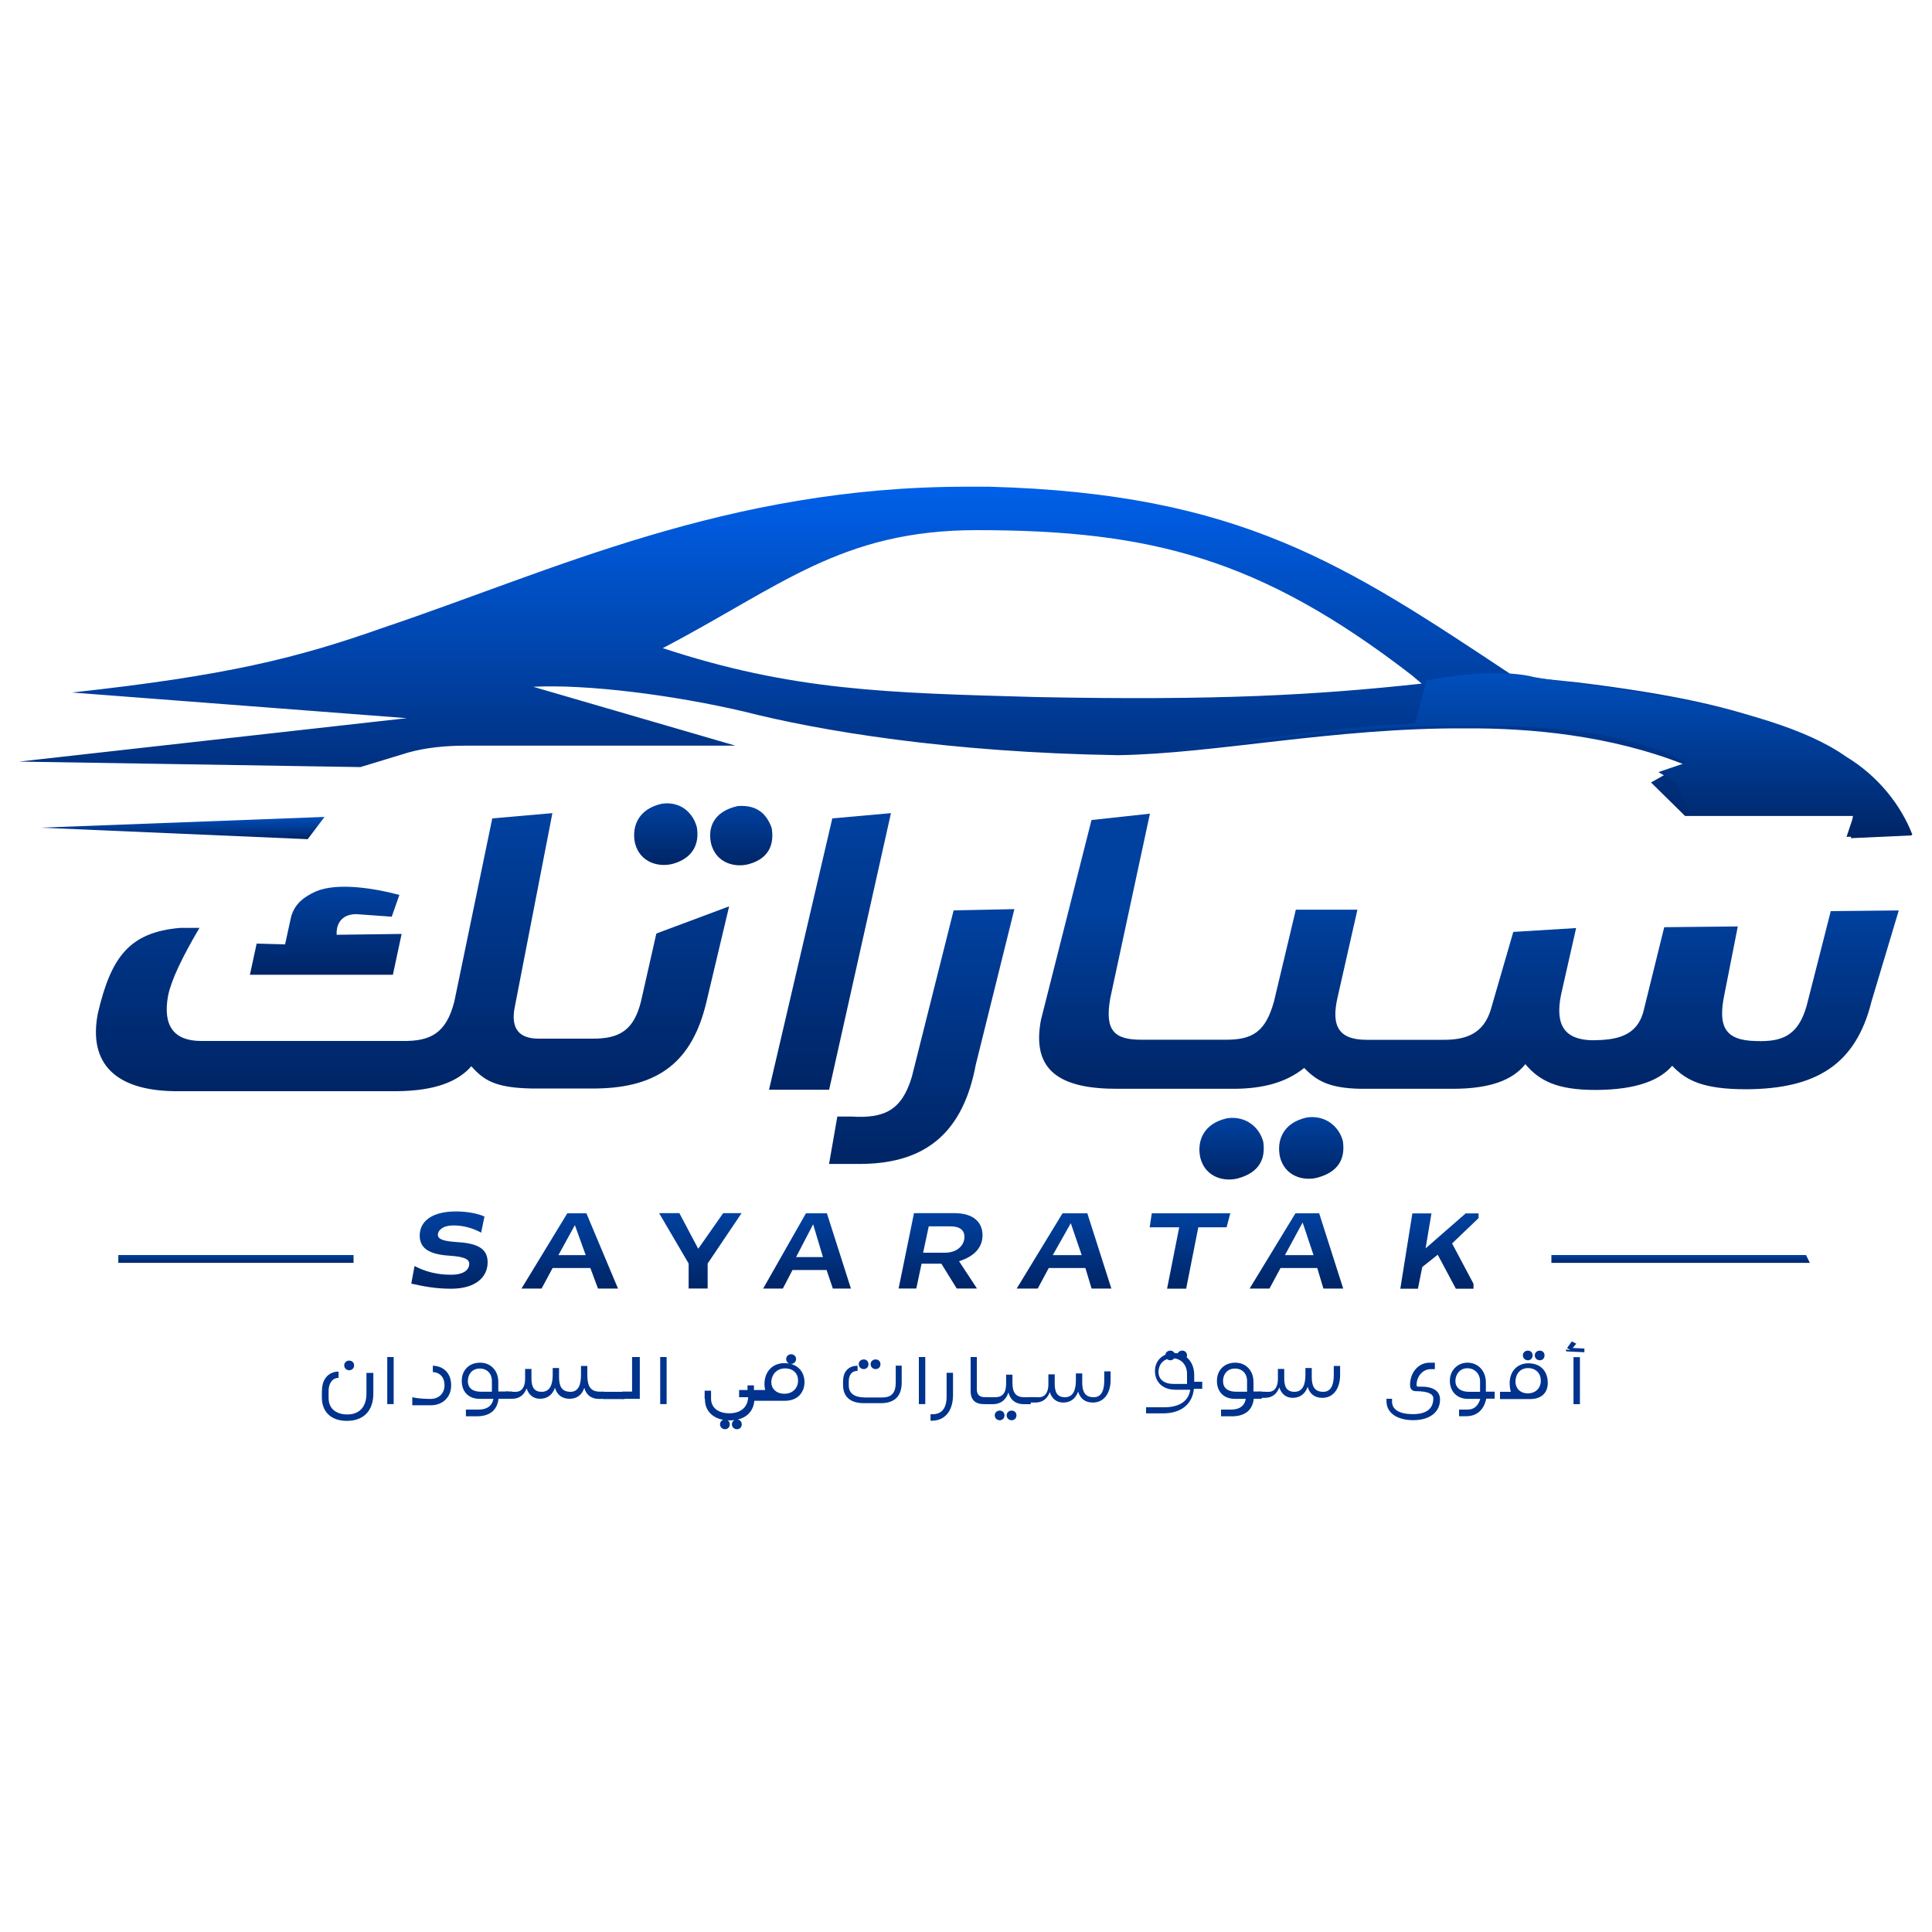
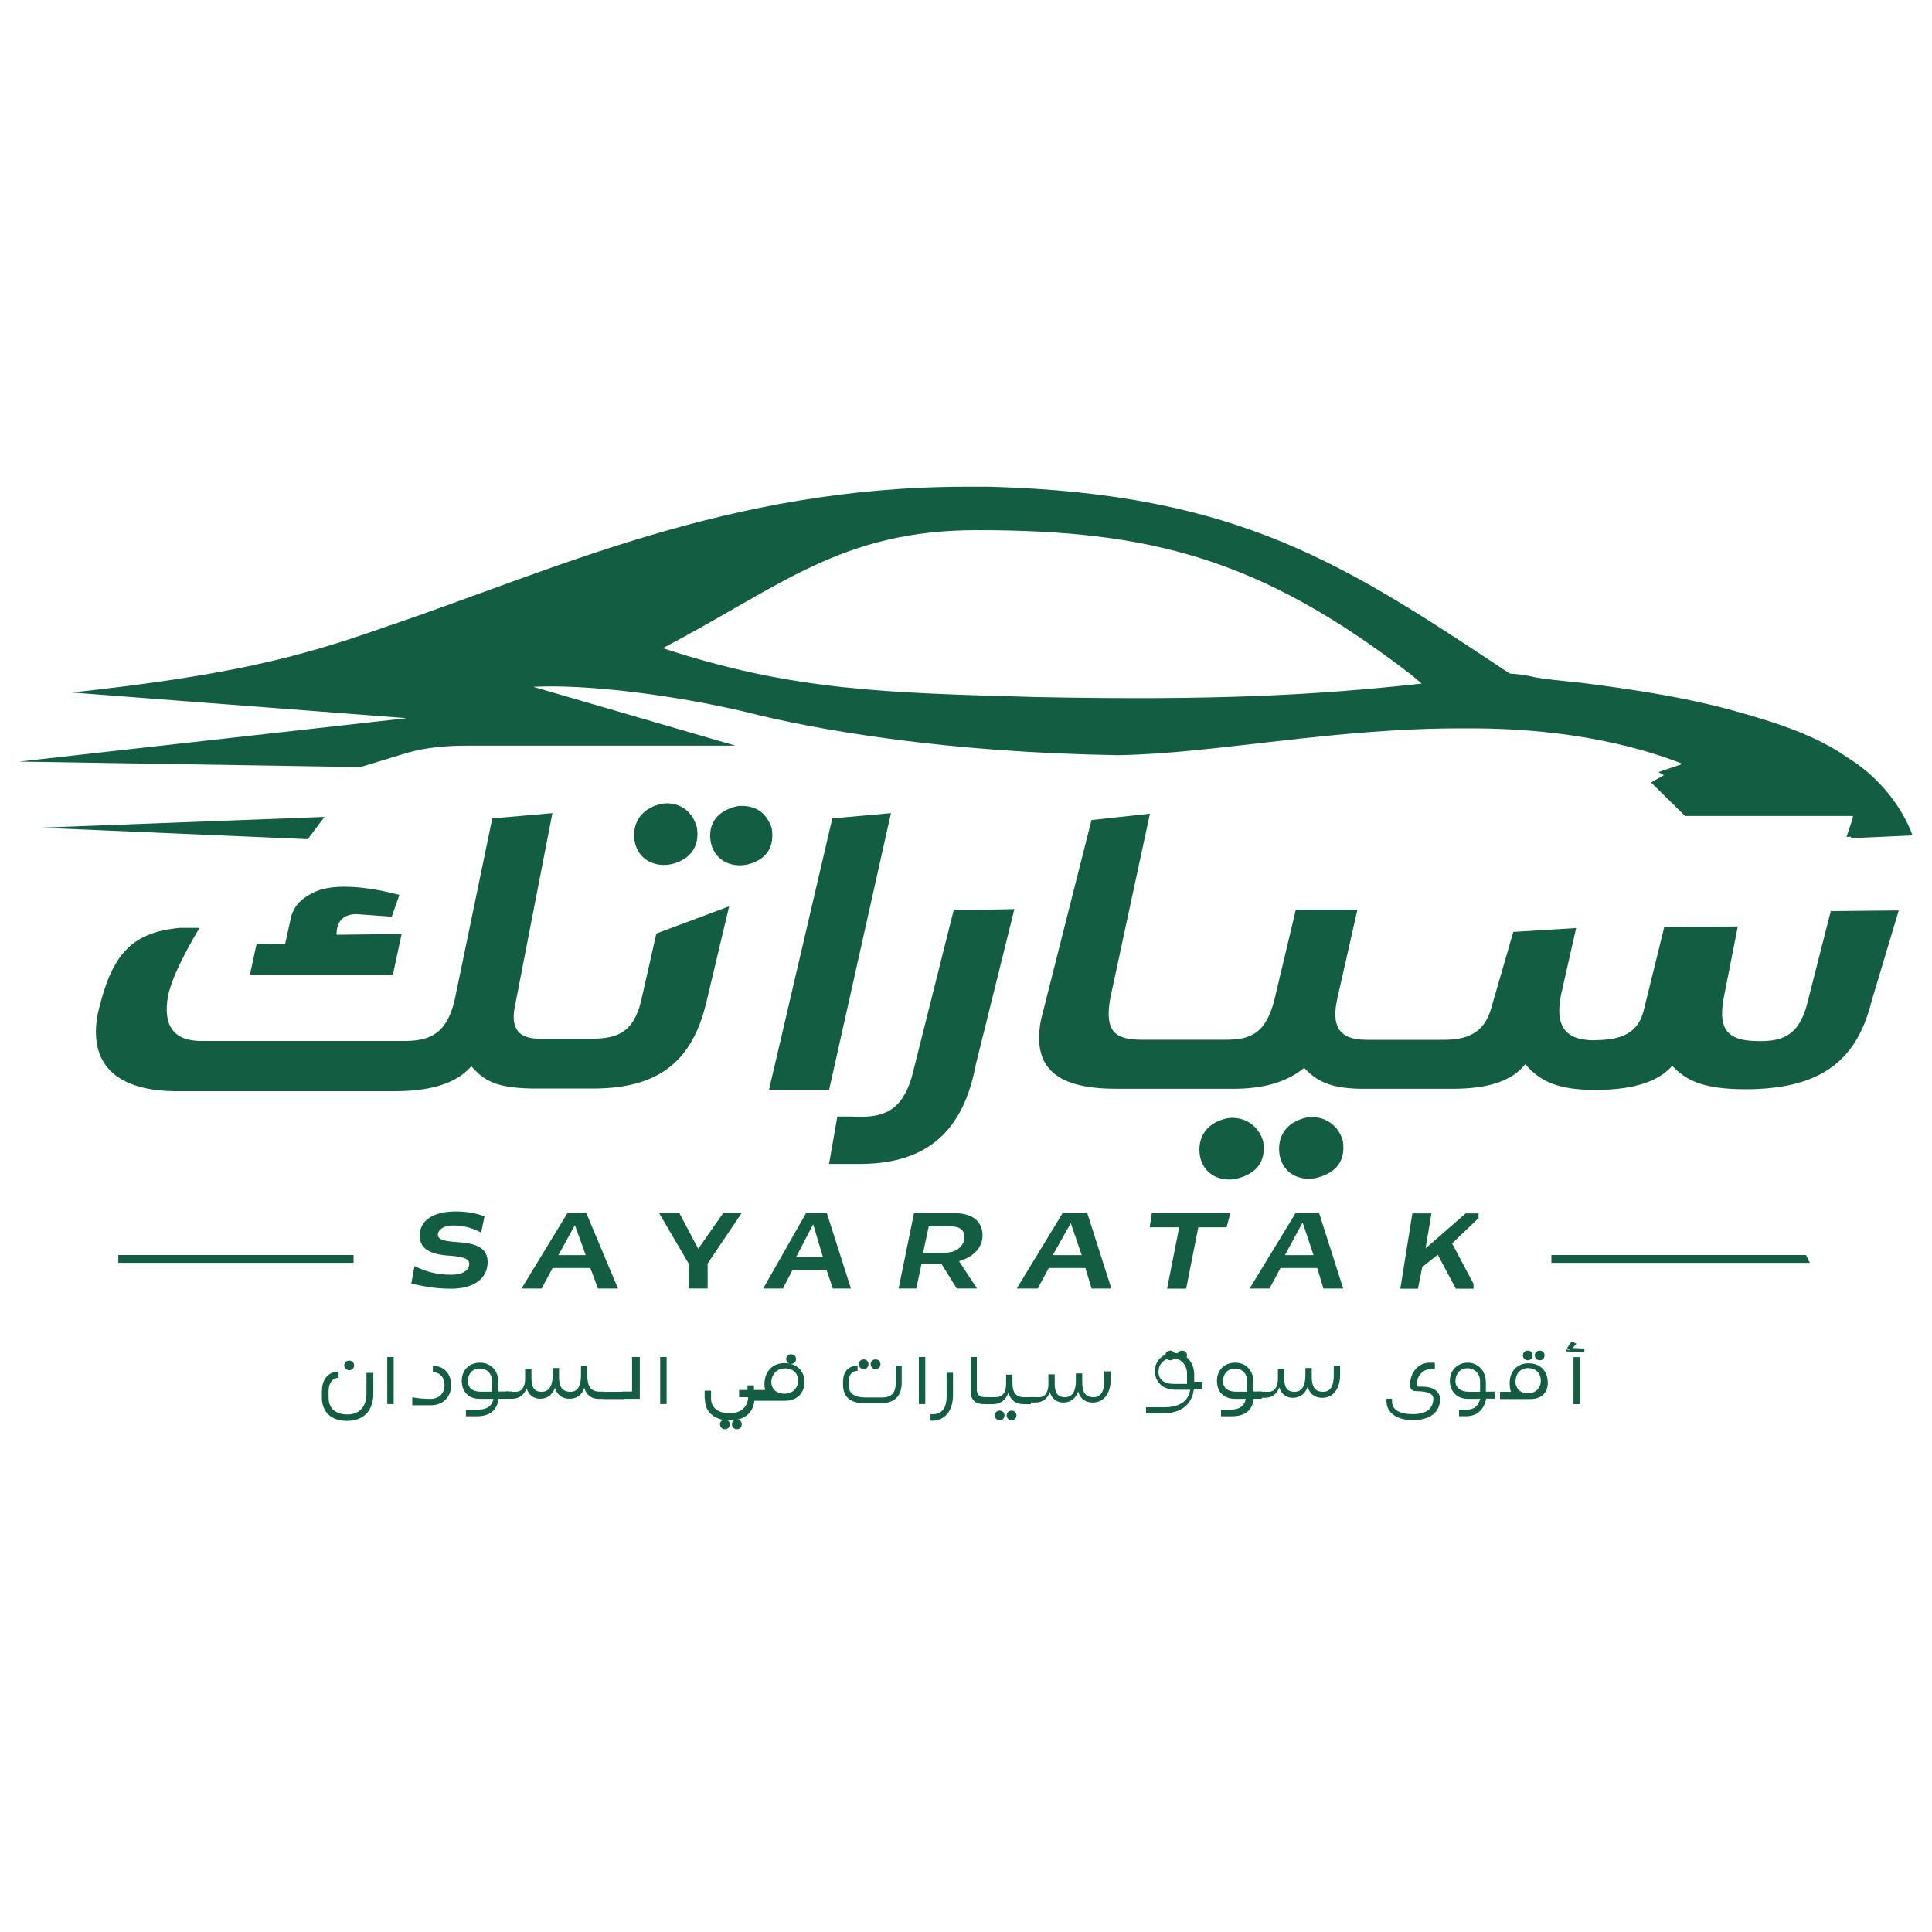
<svg xmlns="http://www.w3.org/2000/svg" width="250" height="250" fill="none" viewBox="0 0 250 250">
-   <path d="m247.4 108.1c-7.64-12.97-20.76-17.01-43-19.77l-8.63-0.9c-21.68-14.39-35.26-23.56-67.74-24.45h-2.98c-31.03 0-53.61 10.91-75.4 18.22-11.31 4.01-20.46 6.24-40.33 8.41l43.32 3.32-50.17 5.62 44.17 0.71 6.21-1.89c2.23-0.62 4.79-0.88 7.3-0.88h35.02l-26.17-7.62c6.93-0.35 18.03 1.04 27.3 3.21 9.74 2.49 26.45 5.29 48.37 5.64 12.49-0.18 28.03-3.57 45.03-3.47 8.34-0.05 18.72 0.92 28.14 4.64l-4.2 2.36 4.41 4.34h21.72l-0.26 2.87 7.89-0.36zm-121-39.5c22.44 0 36.66 3.64 56.24 18.74l1.33 1.12c-13.67 1.48-26.37 2.2-49.77 1.74-19.52-0.54-31.65-0.81-48.44-6.33 15.26-7.98 23.08-15.27 40.64-15.27z" fill="url(#paint0_linear_518_2)" />
-   <path d="m184.6 88.07c4.62-0.99 10.51-1.35 13.93-0.45 5.3 1.06 29.97 2.89 40.35 10.29 4.11 2.47 7.11 6.26 8.58 10.1l-8.52 0.28 1.12-3.36h-21.44l-1.9-3.77-2.12-1.25 3.7-1.26c-9.16-4.74-22.21-4.77-28.48-4.74-13.23-0.23-28.18 2.27-39.48 3.37 11.95-1.63 22.87-3.18 32.77-3.66l1.49-5.55z" fill="url(#paint1_linear_518_2)" />
-   <path d="m5.22 107.1 36.77-1.39-2.17 2.88-34.6-1.49z" fill="url(#paint2_linear_518_2)" />
-   <path d="m85.65 104c-3.15 0.69-3.92 3.06-3.48 5.11 0.65 2.54 3.12 3.15 4.92 2.66 2.63-0.74 3.42-2.64 3.09-4.69-0.46-1.83-2.05-3.43-4.53-3.08z" fill="url(#paint3_linear_518_2)" />
-   <path d="m95.48 104.3c-3.15 0.69-3.92 2.8-3.47 4.85 0.64 2.55 3.11 3.16 4.91 2.66 2.63-0.74 3.27-2.6 2.94-4.65-0.64-1.83-1.9-3.04-4.38-2.86z" fill="url(#paint4_linear_518_2)" />
-   <path d="m158.8 144.7c-3.16 0.69-3.93 3.06-3.48 5.11 0.64 2.54 3.11 3.16 4.91 2.66 2.63-0.74 3.56-2.4 3.24-4.7-0.46-1.83-2.2-3.42-4.67-3.07z" fill="url(#paint5_linear_518_2)" />
-   <path d="m169.1 144.6c-3.15 0.69-3.92 3.06-3.47 5.11 0.64 2.55 3.11 3.16 4.91 2.66 2.63-0.74 3.56-2.4 3.23-4.7-0.46-1.83-2.19-3.42-4.67-3.07z" fill="url(#paint6_linear_518_2)" />
-   <path d="m236.9 117.9-3.11 12.21c-1.12 4.03-3.33 4.71-6.55 4.6-4.09-0.07-4.96-1.91-4.1-6.05l1.73-8.78-9.52 0.1-2.69 10.9c-0.88 3.28-3.58 3.7-6.61 3.73-3.46-0.07-4.9-1.81-4.04-5.95l1.94-8.57-8.13 0.5-2.9 10.01c-0.95 3.18-3.22 3.98-6.25 3.95h-9.84c-3.54 0-4.67-1.7-3.71-5.66l2.53-11.18h-7.97l-2.83 11.89c-1.1 3.94-2.79 4.97-6.33 4.94h-10.83c-3.54 0-4.76-1.2-4.02-5.38l5.13-23.87-7.56 0.82-6.54 25.86c-1.25 6.56 2.43 8.95 9.97 8.92h15.21c3.4-0.05 6.43-0.72 8.88-2.7 1.61 1.66 3.21 2.61 7.25 2.7h12.09c4.55-0.02 7.57-1.04 9.28-3.19 1.79 2.14 4.1 3.35 9.14 3.34 5.33-0.03 8.28-1.29 9.86-3.13 1.79 1.88 3.94 3.04 9.59 3.04 9.05-0.05 14.18-3.19 16.2-11.36l3.53-11.78-8.8 0.09z" fill="url(#paint7_linear_518_2)" />
-   <path d="m107.7 105.9-8.19 35.11h7.78l8-35.79-7.59 0.68z" fill="url(#paint8_linear_518_2)" />
-   <path d="m123.4 117.8-5.41 21.55c-1.3 4.31-3.51 5.4-7.85 5.13h-1.79l-1.07 6.13h4.27c8.5-0.1 13.11-4.31 14.71-12.82l5-20.15-7.86 0.16z" fill="url(#paint9_linear_518_2)" />
-   <path d="m84.93 120.8-1.99 8.8c-0.93 3.71-2.78 4.83-6.29 4.8h-6.96c-2.38 0-3.68-1.16-3.07-4.14l4.86-25.04-7.78 0.68-4.91 23.7c-1.07 4.2-3.18 5.15-6.72 5.1h-26.05c-3.54 0-4.98-1.99-4.27-5.86 0.42-2.06 1.86-5.04 4.06-8.77h-2.53c-6.52 0.58-8.91 3.73-10.62 11.07-1.25 6.45 2.22 10.16 10.62 10.06h28.09c4.81-0.05 7.84-1.18 9.62-3.23 1.62 1.83 3.11 2.78 7.74 2.88h8.4c8.25-0.1 12.48-3.64 14.27-11.15l2.95-12.42-9.42 3.52z" fill="url(#paint10_linear_518_2)" />
-   <path d="m36.89 122.2 0.78-3.57c0.45-1.63 1.61-2.58 3.27-3.31 2.69-1.09 7.12-0.47 10.74 0.48l-0.99 2.82-4.58-0.33c-1.57 0-2.62 0.88-2.55 2.67l8.41-0.11-1.13 5.28h-18.5l0.87-4.03 3.68 0.1z" fill="url(#paint11_linear_518_2)" />
-   <path d="m45.75 162.4h-30.44v1.01h30.44v-1.01z" fill="url(#paint12_linear_518_2)" />
-   <path d="m233.7 162.4h-32.95v1.01h33.44l-0.49-1.01z" fill="url(#paint13_linear_518_2)" />
-   <path d="m53.22 166.1 0.42-2.28c1.38 0.73 2.93 1.13 4.7 1.13 1.85 0 2.38-0.76 2.38-1.41 0-0.59-0.6-0.92-2.51-1.05-2.5-0.16-3.9-0.85-3.9-2.6 0-1.97 1.76-3.13 4.67-3.13 1.45 0 2.84 0.26 3.71 0.66l-0.43 2.08c-1.15-0.61-2.31-0.93-3.62-0.93-1.32 0-1.98 0.62-1.98 1.23 0 0.57 0.81 0.82 2.43 0.92 2.54 0.15 4.01 0.75 4.01 2.61 0 1.97-1.61 3.43-4.72 3.43-2.07 0-3.62-0.32-5.16-0.66z" fill="url(#paint14_linear_518_2)" />
-   <path d="m75.88 157 4.09 9.74h-2.59l-0.99-2.66h-4.88l-1.43 2.66h-2.6l5.93-9.74h2.47zm-0.09 5.41-1.4-3.88-2.13 3.88h3.53z" fill="url(#paint15_linear_518_2)" />
-   <path d="m91.57 163.5v3.23h-2.46v-3.23l-3.82-6.52h2.62l2.44 4.61 3.23-4.61h2.38l-4.39 6.52z" fill="url(#paint16_linear_518_2)" />
-   <path d="m107 157 3.11 9.74h-2.34l-0.81-2.4h-4.41l-1.25 2.4h-2.55l5.54-9.74h2.71zm-0.51 5.67-1.27-4.25-2.21 4.25h3.48z" fill="url(#paint17_linear_518_2)" />
-   <path d="m124.1 163.2 2.32 3.53h-2.62l-1.99-3.21h-2.56l-0.68 3.21h-2.29l1.99-9.75h5.21c2.63 0 3.66 1.29 3.66 2.88-0.01 1.36-0.83 2.65-3.04 3.34zm-1.1-4.51h-2.82l-0.73 3.41h2.82c1.65 0 2.53-1.01 2.53-2.05 0-0.83-0.56-1.36-1.8-1.36z" fill="url(#paint18_linear_518_2)" />
-   <path d="m140.7 157 3.11 9.74h-2.56l-0.8-2.66h-4.74l-1.43 2.66h-2.72l5.93-9.74h3.21zm-0.73 5.41-1.41-4.13-2.33 4.13h3.74z" fill="url(#paint19_linear_518_2)" />
-   <path d="m159.2 157-0.48 1.81h-3.66l-1.57 7.94h-2.47l1.57-7.94h-3.82l0.27-1.81h10.16z" fill="url(#paint20_linear_518_2)" />
-   <path d="m170.7 157 3.11 9.74h-2.56l-0.8-2.66h-4.75l-1.43 2.66h-2.57l5.93-9.74h3.07zm-0.73 5.41-1.41-4.22-2.29 4.22h3.7z" fill="url(#paint21_linear_518_2)" />
-   <path d="m187.9 160.9 2.77 5.22v0.64h-2.28l-2.35-4.4-2 1.59-0.56 2.81h-2.28l1.56-9.75h2.47l-0.76 4.53 5.19-4.53h1.67v0.61l-3.43 3.28z" fill="url(#paint22_linear_518_2)" />
-   <path d="m41.66 180c0-1.83 1.12-2.52 2.15-2.52v0.82c-0.9 0-1.29 0.85-1.29 1.7v0.88c0 1.47 1.06 2.15 2.42 2.15 1.54 0 2.48-0.95 2.48-2.71v-2.67h0.89v2.67c0 2.34-1.36 3.54-3.43 3.54-1.99 0-3.23-1.13-3.23-3.02v-0.84h0.01zm3.52-2.69c-0.35 0-0.64-0.27-0.64-0.64 0-0.35 0.29-0.61 0.64-0.61 0.37 0 0.64 0.26 0.64 0.61 0.01 0.37-0.27 0.64-0.64 0.64z" fill="#00338D" />
-   <path d="m50.11 175.6h0.83v6.09h-0.83v-6.09z" fill="#00338D" />
-   <path d="m53.35 180.8c0.6 0.15 1.56 0.22 2.34 0.22 1.08 0 1.83-0.68 1.83-1.79 0-0.96-0.53-1.61-1.51-1.69v-0.82c1.52 0.06 2.37 1.1 2.37 2.54 0 1.57-1.13 2.58-2.62 2.58h-2.41v-1.04z" fill="#00338D" />
-   <path d="m60.29 182.4h1.62c1.08 0 1.74-0.43 1.94-1.39h-1.78c-1.45 0-2.32-0.92-2.32-2.34 0-1.33 0.92-2.34 2.37-2.34 1.39 0 2.36 1.03 2.36 2.48v1.25h1.31v0.94h-1.28c-0.19 1.6-1.27 2.27-2.84 2.27h-1.38v-0.87zm3.36-2.31v-1.41c0-0.94-0.63-1.59-1.56-1.59-1.05 0-1.55 0.79-1.55 1.62 0 0.9 0.62 1.38 1.7 1.38h1.41z" fill="#00338D" />
-   <path d="m66.29 180.1h0.45c0.85 0 1.21-0.74 1.21-1.66v-1.3h0.82v1.22c0 1.12 0.34 1.74 1.32 1.74 1.1 0 1.43-0.98 1.43-2.2v-0.88h0.82v1.16c0 1.16 0.32 1.92 1.48 1.92 0.99 0 1.36-0.85 1.36-2.16v-1.19h0.82v1.17c0 1.38 0.36 2.16 1.62 2.16h0.59v0.94h-0.7c-1.03 0-1.67-0.54-1.9-1.44-0.3 0.93-0.98 1.42-1.9 1.42-1.02 0-1.64-0.54-1.9-1.42-0.32 0.91-0.99 1.42-1.93 1.42-0.87 0-1.47-0.51-1.74-1.35-0.3 0.84-0.93 1.35-1.87 1.35h-0.8v-0.94h0.82v0.04z" fill="#00338D" />
-   <path d="m78.91 180.1h1.9v0.94h-2.7v-0.94h0.8z" fill="#00338D" />
-   <path d="m81.79 175.6h1v5.41h-2.28v-0.94h1.28v-4.47z" fill="#00338D" />
-   <path d="m85.43 175.6h0.83v6.09h-0.83v-6.09z" fill="#00338D" />
-   <path d="m90.31 181h0.87v-1.05h0.83v1.03c0 1.17 0.92 1.9 2.37 1.9 1.44 0 2.38-0.77 2.43-2.08h-1.17v-0.93h1.09v-0.6h0.83v0.6h1.45c-0.05-0.24-0.09-0.47-0.09-0.76 0-1.63 1.05-2.72 2.57-2.72 1.69 0 2.61 1.09 2.61 2.44 0 1.41-0.93 2.43-2.54 2.43h-3.95c-0.14 1.62-1.37 2.54-3.17 2.54-1.95 0-3.22-1.06-3.22-2.71v-0.09h-0.91zm11.19-0.65c1.11 0 1.77-0.77 1.77-1.71 0-0.89-0.6-1.57-1.69-1.57s-1.77 0.83-1.77 1.81c0 0.8 0.64 1.47 1.69 1.47zm-7.68 4.59c-0.36 0-0.65-0.27-0.65-0.64 0-0.35 0.29-0.61 0.65-0.61 0.34 0 0.61 0.25 0.61 0.61 0.01 0.37-0.26 0.64-0.61 0.64zm1.54 0c-0.36 0-0.65-0.27-0.65-0.64 0-0.35 0.29-0.61 0.65-0.61s0.62 0.25 0.62 0.61c0.01 0.37-0.25 0.64-0.62 0.64zm7.65-9.09c0 0.36-0.27 0.64-0.64 0.64-0.36 0-0.64-0.27-0.64-0.64 0-0.34 0.28-0.61 0.64-0.61 0.37 0 0.64 0.27 0.64 0.61z" fill="#00338D" />
-   <path d="m109.1 178.7c0-1.25 0.73-1.97 1.87-1.97v0.66c-0.78 0-1.14 0.55-1.14 1.38v0.52c0 1.01 0.73 1.54 2.12 1.54h2.22c1.25 0 1.74-0.64 1.74-1.98v-2.14h0.77v2.18c0 1.71-0.86 2.68-2.7 2.68h-2.18c-1.85 0-2.71-0.9-2.71-2.36v-0.51h0.01zm2.67-1.54c-0.36 0-0.65-0.27-0.65-0.64 0-0.35 0.29-0.61 0.65-0.61 0.34 0 0.61 0.25 0.61 0.61 0.01 0.37-0.26 0.64-0.61 0.64zm1.54 0c-0.36 0-0.65-0.27-0.65-0.64 0-0.35 0.29-0.61 0.65-0.61s0.62 0.25 0.62 0.61c0.01 0.37-0.26 0.64-0.62 0.64z" fill="#00338D" />
-   <path d="m118.9 175.6h0.83v6.09h-0.83v-6.09z" fill="#00338D" />
-   <path d="m120.4 183h0.28c1.16 0 1.81-0.76 1.81-2.26v-3.1h0.83v2.86c0 2.09-1.06 3.34-2.75 3.34h-0.16v-0.84h-0.01z" fill="#00338D" />
-   <path d="m125.6 175.6h0.8v4.16c0 0.71 0.34 1.03 1.03 1.03h0.41v0.9h-0.57c-1.13 0-1.67-0.63-1.67-1.65v-4.44z" fill="#00338D" />
-   <path d="m128.1 180.8h0.68c0.95 0 1.41-0.57 1.41-1.73v-1.19h0.82v1.08c0 1.22 0.43 1.84 1.52 1.84h0.85v0.9h-0.92c-1.06 0-1.75-0.58-1.97-1.52-0.3 0.94-0.98 1.52-2.01 1.52h-1.05v-0.9h0.67zm1.27 2.98c-0.36 0-0.65-0.27-0.65-0.64 0-0.35 0.29-0.61 0.65-0.61 0.34 0 0.61 0.25 0.61 0.61 0 0.37-0.26 0.64-0.61 0.64zm1.54 0c-0.36 0-0.65-0.27-0.65-0.64 0-0.35 0.29-0.61 0.65-0.61 0.35 0 0.62 0.25 0.62 0.61 0 0.37-0.27 0.64-0.62 0.64z" fill="#00338D" />
-   <path d="m134 180.8h0.45c0.85 0 1.21-0.74 1.21-1.66v-1.3h0.82v1.22c0 1.12 0.34 1.74 1.32 1.74 1.1 0 1.42-0.98 1.42-2.2v-0.88h0.82v1.16c0 1.16 0.33 1.92 1.48 1.92 0.99 0 1.37-0.85 1.37-2.16v-1.19h0.82v1.17c0 1.47-0.73 2.87-2.3 2.87-1.02 0-1.64-0.54-1.9-1.42-0.32 0.91-0.99 1.42-1.93 1.42-0.87 0-1.47-0.51-1.74-1.35-0.3 0.84-0.93 1.35-1.87 1.35h-0.8v-0.7h0.83v0.01z" fill="#00338D" />
-   <path d="m148.3 182.1h2.38c1.83 0 3.13-0.74 3.33-2.27h-1.92c-1.61 0-2.64-0.97-2.64-2.43 0-1.36 1.03-2.32 2.47-2.32 1.54 0 2.61 1.16 2.61 2.84v0.88h1.04v0.91h-1.08c-0.2 2.03-1.7 3.18-4 3.18h-2.19v-0.79zm5.3-3.23v-1.09c0-1.2-0.79-2.02-1.9-2.02-1.12 0-1.79 0.79-1.79 1.77 0 0.97 0.73 1.55 1.95 1.55h1.74v-0.21zm-2.16-2.85c-0.36 0-0.65-0.27-0.65-0.64 0-0.35 0.29-0.61 0.65-0.61 0.34 0 0.61 0.25 0.61 0.61 0.01 0.37-0.26 0.64-0.61 0.64zm1.54 0c-0.36 0-0.65-0.27-0.65-0.64 0-0.35 0.29-0.61 0.65-0.61 0.35 0 0.62 0.25 0.62 0.61 0 0.37-0.27 0.64-0.62 0.64z" fill="#00338D" />
-   <path d="m158 182.4h1.28c1.08 0 1.74-0.43 1.93-1.39h-1.42c-1.45 0-2.32-0.92-2.32-2.34 0-1.33 0.92-2.34 2.37-2.34 1.39 0 2.36 1.03 2.36 2.48v1.25h1.07v0.94h-1.03c-0.19 1.6-1.27 2.27-2.84 2.27h-1.4v-0.87zm3.37-2.31v-1.41c0-0.94-0.63-1.59-1.56-1.59-1.05 0-1.55 0.79-1.55 1.62 0 0.9 0.62 1.38 1.7 1.38h1.41z" fill="#00338D" />
-   <path d="m163.7 180.1h0.45c0.85 0 1.21-0.74 1.21-1.66v-1.3h0.82v1.22c0 1.12 0.34 1.74 1.32 1.74 1.1 0 1.42-0.98 1.42-2.2v-0.88h0.82v1.16c0 1.16 0.33 1.92 1.48 1.92 0.99 0 1.37-0.85 1.37-2.16v-1.19h0.82v1.17c0 1.56-0.73 2.96-2.3 2.96-1.02 0-1.64-0.54-1.9-1.42-0.32 0.91-0.99 1.42-1.93 1.42-0.87 0-1.47-0.51-1.74-1.35-0.3 0.84-0.93 1.35-1.87 1.35h-0.8v-0.79h0.83v0.01z" fill="#00338D" />
-   <path d="m179.4 181h0.73v0.38c0 1.03 0.98 1.61 2.69 1.61 1.75 0 2.65-0.69 2.65-2.05 0-0.58-0.74-0.92-2.23-0.92-0.52 0-0.78-0.28-0.78-0.8 0-1.66 1.11-2.89 2.52-2.89h0.69v0.84h-0.54c-1.06 0-1.83 0.97-1.83 2.06 0 0.13 0.08 0.2 0.24 0.2h0.39c1.54 0 2.41 0.59 2.41 1.66 0 1.65-1.34 2.68-3.48 2.68-2.09 0-3.45-0.96-3.45-2.44v-0.33h-0.01z" fill="#00338D" />
-   <path d="m188.8 182.4h1.08c0.79 0 1.36-0.38 1.67-1.39h-1.62c-1.45 0-2.32-1.01-2.32-2.34s0.98-2.34 2.3-2.34c1.36 0 2.36 1.08 2.36 2.53v1.22h1.14v0.91h-1.09c-0.31 1.47-1.23 2.27-2.61 2.27h-0.91v-0.86zm2.72-2.31v-1.35c0-0.97-0.69-1.69-1.65-1.69-0.99 0-1.54 0.82-1.54 1.65 0 0.86 0.66 1.4 1.74 1.4h1.45v-0.01z" fill="#00338D" />
-   <path d="m194.1 180.1h1.4c-0.1-0.35-0.15-0.73-0.15-1.13 0-1.5 0.97-2.56 2.41-2.56 1.64 0 2.52 1.07 2.52 2.53 0 1.33-0.85 2.1-2.3 2.1h-3.88v-0.94zm3.6 0.2c1.03 0 1.68-0.7 1.68-1.64 0-0.93-0.62-1.63-1.66-1.63s-1.62 0.82-1.62 1.76c0 0.85 0.61 1.51 1.6 1.51zm0.01-4.28c-0.36 0-0.65-0.27-0.65-0.64 0-0.35 0.29-0.61 0.65-0.61 0.34 0 0.61 0.25 0.61 0.61 0.01 0.37-0.26 0.64-0.61 0.64zm1.54 0c-0.36 0-0.65-0.27-0.65-0.64 0-0.35 0.29-0.61 0.65-0.61 0.35 0 0.61 0.25 0.61 0.61 0.01 0.37-0.25 0.64-0.61 0.64z" fill="#00338D" />
-   <path d="m203.2 174.7-0.42-0.27 0.61-0.85 0.58 0.29-0.46 0.56 1.51 0.07v0.48l-2.35-0.11-0.04-0.25 0.57 0.08zm0.41 0.91h0.83v6.09h-0.83v-6.09z" fill="#00338D" />
-   <defs>
-     <linearGradient id="paint0_linear_518_2" x1="125.8" x2="125.8" y1="63" y2="108.5" gradientUnits="userSpaceOnUse">
-       <stop stop-color="#0060E9" offset="0" />
-       <stop stop-color="#002566" offset="1" />
-     </linearGradient>
-     <linearGradient id="paint1_linear_518_2" x1="208.9" x2="208.9" y1="87.05" y2="108.3" gradientUnits="userSpaceOnUse">
-       <stop stop-color="#004FBD" offset="0" />
-       <stop stop-color="#002566" offset="1" />
-     </linearGradient>
-     <linearGradient id="paint2_linear_518_2" x1="23.32" x2="23.32" y1="105.7" y2="108.6" gradientUnits="userSpaceOnUse">
-       <stop stop-color="#004FBD" offset="0" />
-       <stop stop-color="#002566" offset="1" />
-     </linearGradient>
-     <linearGradient id="paint3_linear_518_2" x1="85.93" x2="85.93" y1="103.9" y2="111.9" gradientUnits="userSpaceOnUse">
-       <stop stop-color="#0041A0" offset="0" />
-       <stop stop-color="#002566" offset="1" />
-     </linearGradient>
-     <linearGradient id="paint4_linear_518_2" x1="95.86" x2="95.86" y1="104.2" y2="112.1" gradientUnits="userSpaceOnUse">
-       <stop stop-color="#0041A0" offset="0" />
-       <stop stop-color="#002566" offset="1" />
-     </linearGradient>
-     <linearGradient id="paint5_linear_518_2" x1="159.4" x2="159.4" y1="144.7" y2="152.7" gradientUnits="userSpaceOnUse">
-       <stop stop-color="#0041A0" offset="0" />
-       <stop stop-color="#002566" offset="1" />
-     </linearGradient>
-     <linearGradient id="paint6_linear_518_2" x1="169.6" x2="169.6" y1="144.5" y2="152.7" gradientUnits="userSpaceOnUse">
-       <stop stop-color="#0041A0" offset="0" />
-       <stop stop-color="#002566" offset="1" />
-     </linearGradient>
-     <linearGradient id="paint7_linear_518_2" x1="179.8" x2="179.8" y1="117.3" y2="141.1" gradientUnits="userSpaceOnUse">
-       <stop stop-color="#0041A0" offset="0" />
-       <stop stop-color="#002566" offset="1" />
-     </linearGradient>
-     <linearGradient id="paint8_linear_518_2" x1="107.4" x2="107.4" y1="105.2" y2="141" gradientUnits="userSpaceOnUse">
-       <stop stop-color="#0041A0" offset="0" />
-       <stop stop-color="#002566" offset="1" />
-     </linearGradient>
-     <linearGradient id="paint9_linear_518_2" x1="119.2" x2="119.2" y1="117.6" y2="150.6" gradientUnits="userSpaceOnUse">
-       <stop stop-color="#0041A0" offset="0" />
-       <stop stop-color="#002566" offset="1" />
-     </linearGradient>
-     <linearGradient id="paint10_linear_518_2" x1="53.12" x2="53.12" y1="105.2" y2="141.2" gradientUnits="userSpaceOnUse">
-       <stop stop-color="#0041A0" offset="0" />
-       <stop stop-color="#002566" offset="1" />
-     </linearGradient>
-     <linearGradient id="paint11_linear_518_2" x1="42.98" x2="42.98" y1="114.8" y2="126.2" gradientUnits="userSpaceOnUse">
-       <stop stop-color="#0041A0" offset="0" />
-       <stop stop-color="#002566" offset="1" />
-     </linearGradient>
-     <linearGradient id="paint12_linear_518_2" x1="30.53" x2="30.53" y1="162.4" y2="163.4" gradientUnits="userSpaceOnUse">
-       <stop stop-color="#0041A0" offset="0" />
-       <stop stop-color="#002566" offset="1" />
-     </linearGradient>
-     <linearGradient id="paint13_linear_518_2" x1="217.5" x2="217.5" y1="162.4" y2="163.4" gradientUnits="userSpaceOnUse">
-       <stop stop-color="#0041A0" offset="0" />
-       <stop stop-color="#002566" offset="1" />
-     </linearGradient>
-     <linearGradient id="paint14_linear_518_2" x1="58.16" x2="58.16" y1="156.8" y2="166.7" gradientUnits="userSpaceOnUse">
-       <stop stop-color="#0041A0" offset="0" />
-       <stop stop-color="#002566" offset="1" />
-     </linearGradient>
-     <linearGradient id="paint15_linear_518_2" x1="73.73" x2="73.73" y1="157" y2="166.7" gradientUnits="userSpaceOnUse">
-       <stop stop-color="#0041A0" offset="0" />
-       <stop stop-color="#002566" offset="1" />
-     </linearGradient>
-     <linearGradient id="paint16_linear_518_2" x1="89.13" x2="89.13" y1="157" y2="166.8" gradientUnits="userSpaceOnUse">
-       <stop stop-color="#0041A0" offset="0" />
-       <stop stop-color="#002566" offset="1" />
-     </linearGradient>
-     <linearGradient id="paint17_linear_518_2" x1="104.9" x2="104.9" y1="157" y2="166.7" gradientUnits="userSpaceOnUse">
-       <stop stop-color="#0041A0" offset="0" />
-       <stop stop-color="#002566" offset="1" />
-     </linearGradient>
-     <linearGradient id="paint18_linear_518_2" x1="121.7" x2="121.7" y1="157" y2="166.8" gradientUnits="userSpaceOnUse">
-       <stop stop-color="#0041A0" offset="0" />
-       <stop stop-color="#002566" offset="1" />
-     </linearGradient>
-     <linearGradient id="paint19_linear_518_2" x1="138.1" x2="138.1" y1="157" y2="166.7" gradientUnits="userSpaceOnUse">
-       <stop stop-color="#0041A0" offset="0" />
-       <stop stop-color="#002566" offset="1" />
-     </linearGradient>
-     <linearGradient id="paint20_linear_518_2" x1="154" x2="154" y1="157" y2="166.8" gradientUnits="userSpaceOnUse">
-       <stop stop-color="#0041A0" offset="0" />
-       <stop stop-color="#002566" offset="1" />
-     </linearGradient>
-     <linearGradient id="paint21_linear_518_2" x1="167.7" x2="167.7" y1="157" y2="166.7" gradientUnits="userSpaceOnUse">
-       <stop stop-color="#0041A0" offset="0" />
-       <stop stop-color="#002566" offset="1" />
-     </linearGradient>
-     <linearGradient id="paint22_linear_518_2" x1="186" x2="186" y1="157" y2="166.8" gradientUnits="userSpaceOnUse">
-       <stop stop-color="#0041A0" offset="0" />
-       <stop stop-color="#002566" offset="1" />
-     </linearGradient>
-   </defs>
+   <path d="m247.4 108.1c-7.64-12.97-20.76-17.01-43-19.77l-8.63-0.9c-21.68-14.39-35.26-23.56-67.74-24.45h-2.98c-31.03 0-53.61 10.91-75.4 18.22-11.31 4.01-20.46 6.24-40.33 8.41l43.32 3.32-50.17 5.62 44.17 0.71 6.21-1.89c2.23-0.62 4.79-0.88 7.3-0.88h35.02l-26.17-7.62c6.93-0.35 18.03 1.04 27.3 3.21 9.74 2.49 26.45 5.29 48.37 5.64 12.49-0.18 28.03-3.57 45.03-3.47 8.34-0.05 18.72 0.92 28.14 4.64l-4.2 2.36 4.41 4.34h21.72l-0.26 2.87 7.89-0.36zm-121-39.5c22.44 0 36.66 3.64 56.24 18.74l1.33 1.12c-13.67 1.48-26.37 2.2-49.77 1.74-19.52-0.54-31.65-0.81-48.44-6.33 15.26-7.98 23.08-15.27 40.64-15.27z" fill="#135E42" />
+   <path d="m184.6 88.07c4.62-0.99 10.51-1.35 13.93-0.45 5.3 1.06 29.97 2.89 40.35 10.29 4.11 2.47 7.11 6.26 8.58 10.1l-8.52 0.28 1.12-3.36h-21.44l-1.9-3.77-2.12-1.25 3.7-1.26c-9.16-4.74-22.21-4.77-28.48-4.74-13.23-0.23-28.18 2.27-39.48 3.37 11.95-1.63 22.87-3.18 32.77-3.66l1.49-5.55z" fill="#135E42" />
+   <path d="m5.22 107.1 36.77-1.39-2.17 2.88-34.6-1.49z" fill="#135E42" />
+   <path d="m85.65 104c-3.15 0.69-3.92 3.06-3.48 5.11 0.65 2.54 3.12 3.15 4.92 2.66 2.63-0.74 3.42-2.64 3.09-4.69-0.46-1.83-2.05-3.43-4.53-3.08z" fill="#135E42" />
+   <path d="m95.48 104.3c-3.15 0.69-3.92 2.8-3.47 4.85 0.64 2.55 3.11 3.16 4.91 2.66 2.63-0.74 3.27-2.6 2.94-4.65-0.64-1.83-1.9-3.04-4.38-2.86z" fill="#135E42" />
+   <path d="m158.8 144.7c-3.16 0.69-3.93 3.06-3.48 5.11 0.64 2.54 3.11 3.16 4.91 2.66 2.63-0.74 3.56-2.4 3.24-4.7-0.46-1.83-2.2-3.42-4.67-3.07z" fill="#135E42" />
+   <path d="m169.1 144.6c-3.15 0.69-3.92 3.06-3.47 5.11 0.64 2.55 3.11 3.16 4.91 2.66 2.63-0.74 3.56-2.4 3.23-4.7-0.46-1.83-2.19-3.42-4.67-3.07z" fill="#135E42" />
+   <path d="m236.9 117.9-3.11 12.21c-1.12 4.03-3.33 4.71-6.55 4.6-4.09-0.07-4.96-1.91-4.1-6.05l1.73-8.78-9.52 0.1-2.69 10.9c-0.88 3.28-3.58 3.7-6.61 3.73-3.46-0.07-4.9-1.81-4.04-5.95l1.94-8.57-8.13 0.5-2.9 10.01c-0.95 3.18-3.22 3.98-6.25 3.95h-9.84c-3.54 0-4.67-1.7-3.71-5.66l2.53-11.18h-7.97l-2.83 11.89c-1.1 3.94-2.79 4.97-6.33 4.94h-10.83c-3.54 0-4.76-1.2-4.02-5.38l5.13-23.87-7.56 0.82-6.54 25.86c-1.25 6.56 2.43 8.95 9.97 8.92h15.21c3.4-0.05 6.43-0.72 8.88-2.7 1.61 1.66 3.21 2.61 7.25 2.7h12.09c4.55-0.02 7.57-1.04 9.28-3.19 1.79 2.14 4.1 3.35 9.14 3.34 5.33-0.03 8.28-1.29 9.86-3.13 1.79 1.88 3.94 3.04 9.59 3.04 9.05-0.05 14.18-3.19 16.2-11.36l3.53-11.78-8.8 0.09z" fill="#135E42" />
+   <path d="m107.7 105.9-8.19 35.11h7.78l8-35.79-7.59 0.68z" fill="#135E42" />
+   <path d="m123.4 117.8-5.41 21.55c-1.3 4.31-3.51 5.4-7.85 5.13h-1.79l-1.07 6.13h4.27c8.5-0.1 13.11-4.31 14.71-12.82l5-20.15-7.86 0.16z" fill="#135E42" />
+   <path d="m84.93 120.8-1.99 8.8c-0.93 3.71-2.78 4.83-6.29 4.8h-6.96c-2.38 0-3.68-1.16-3.07-4.14l4.86-25.04-7.78 0.68-4.91 23.7c-1.07 4.2-3.18 5.15-6.72 5.1h-26.05c-3.54 0-4.98-1.99-4.27-5.86 0.42-2.06 1.86-5.04 4.06-8.77h-2.53c-6.52 0.58-8.91 3.73-10.62 11.07-1.25 6.45 2.22 10.16 10.62 10.06h28.09c4.81-0.05 7.84-1.18 9.62-3.23 1.62 1.83 3.11 2.78 7.74 2.88h8.4c8.25-0.1 12.48-3.64 14.27-11.15l2.95-12.42-9.42 3.52z" fill="#135E42" />
+   <path d="m36.89 122.2 0.78-3.57c0.45-1.63 1.61-2.58 3.27-3.31 2.69-1.09 7.12-0.47 10.74 0.48l-0.99 2.82-4.58-0.33c-1.57 0-2.62 0.88-2.55 2.67l8.41-0.11-1.13 5.28h-18.5l0.87-4.03 3.68 0.1z" fill="#135E42" />
+   <path d="m45.75 162.4h-30.44v1.01h30.44v-1.01z" fill="#135E42" />
+   <path d="m233.7 162.4h-32.95v1.01h33.44l-0.49-1.01z" fill="#135E42" />
+   <path d="m53.22 166.1 0.42-2.28c1.38 0.73 2.93 1.13 4.7 1.13 1.85 0 2.38-0.76 2.38-1.41 0-0.59-0.6-0.92-2.51-1.05-2.5-0.16-3.9-0.85-3.9-2.6 0-1.97 1.76-3.13 4.67-3.13 1.45 0 2.84 0.26 3.71 0.66l-0.43 2.08c-1.15-0.61-2.31-0.93-3.62-0.93-1.32 0-1.98 0.62-1.98 1.23 0 0.57 0.81 0.82 2.43 0.92 2.54 0.15 4.01 0.75 4.01 2.61 0 1.97-1.61 3.43-4.72 3.43-2.07 0-3.62-0.32-5.16-0.66z" fill="#135E42" />
+   <path d="m75.88 157 4.09 9.74h-2.59l-0.99-2.66h-4.88l-1.43 2.66h-2.6l5.93-9.74h2.47zm-0.09 5.41-1.4-3.88-2.13 3.88h3.53z" fill="#135E42" />
+   <path d="m91.57 163.5v3.23h-2.46v-3.23l-3.82-6.52h2.62l2.44 4.61 3.23-4.61h2.38l-4.39 6.52z" fill="#135E42" />
+   <path d="m107 157 3.11 9.74h-2.34l-0.81-2.4h-4.41l-1.25 2.4h-2.55l5.54-9.74h2.71zm-0.51 5.67-1.27-4.25-2.21 4.25h3.48z" fill="#135E42" />
+   <path d="m124.1 163.2 2.32 3.53h-2.62l-1.99-3.21h-2.56l-0.68 3.21h-2.29l1.99-9.75h5.21c2.63 0 3.66 1.29 3.66 2.88-0.01 1.36-0.83 2.65-3.04 3.34zm-1.1-4.51h-2.82l-0.73 3.41h2.82c1.65 0 2.53-1.01 2.53-2.05 0-0.83-0.56-1.36-1.8-1.36z" fill="#135E42" />
+   <path d="m140.7 157 3.11 9.74h-2.56l-0.8-2.66h-4.74l-1.43 2.66h-2.72l5.93-9.74h3.21zm-0.73 5.41-1.41-4.13-2.33 4.13h3.74z" fill="#135E42" />
+   <path d="m159.2 157-0.48 1.81h-3.66l-1.57 7.94h-2.47l1.57-7.94h-3.82l0.27-1.81h10.16z" fill="#135E42" />
+   <path d="m170.7 157 3.11 9.74h-2.56l-0.8-2.66h-4.75l-1.43 2.66h-2.57l5.93-9.74h3.07zm-0.73 5.41-1.41-4.22-2.29 4.22h3.7z" fill="#135E42" />
+   <path d="m187.9 160.9 2.77 5.22v0.64h-2.28l-2.35-4.4-2 1.59-0.56 2.81h-2.28l1.56-9.75h2.47l-0.76 4.53 5.19-4.53h1.67v0.61l-3.43 3.28z" fill="#135E42" />
+   <path d="m41.66 180c0-1.83 1.12-2.52 2.15-2.52v0.82c-0.9 0-1.29 0.85-1.29 1.7v0.88c0 1.47 1.06 2.15 2.42 2.15 1.54 0 2.48-0.95 2.48-2.71v-2.67h0.89v2.67c0 2.34-1.36 3.54-3.43 3.54-1.99 0-3.23-1.13-3.23-3.02v-0.84h0.01zm3.52-2.69c-0.35 0-0.64-0.27-0.64-0.64 0-0.35 0.29-0.61 0.64-0.61 0.37 0 0.64 0.26 0.64 0.61 0.01 0.37-0.27 0.64-0.64 0.64z" fill="#135E42" />
+   <path d="m50.11 175.6h0.83v6.09h-0.83v-6.09z" fill="#135E42" />
+   <path d="m53.35 180.8c0.6 0.15 1.56 0.22 2.34 0.22 1.08 0 1.83-0.68 1.83-1.79 0-0.96-0.53-1.61-1.51-1.69v-0.82c1.52 0.06 2.37 1.1 2.37 2.54 0 1.57-1.13 2.58-2.62 2.58h-2.41v-1.04z" fill="#135E42" />
+   <path d="m60.29 182.4h1.62c1.08 0 1.74-0.43 1.94-1.39h-1.78c-1.45 0-2.32-0.92-2.32-2.34 0-1.33 0.92-2.34 2.37-2.34 1.39 0 2.36 1.03 2.36 2.48v1.25h1.31v0.94h-1.28c-0.19 1.6-1.27 2.27-2.84 2.27h-1.38v-0.87zm3.36-2.31v-1.41c0-0.94-0.63-1.59-1.56-1.59-1.05 0-1.55 0.79-1.55 1.62 0 0.9 0.62 1.38 1.7 1.38h1.41z" fill="#135E42" />
+   <path d="m66.29 180.1h0.45c0.85 0 1.21-0.74 1.21-1.66v-1.3h0.82v1.22c0 1.12 0.34 1.74 1.32 1.74 1.1 0 1.43-0.98 1.43-2.2v-0.88h0.82v1.16c0 1.16 0.32 1.92 1.48 1.92 0.99 0 1.36-0.85 1.36-2.16v-1.19h0.82v1.17c0 1.38 0.36 2.16 1.62 2.16h0.59v0.94h-0.7c-1.03 0-1.67-0.54-1.9-1.44-0.3 0.93-0.98 1.42-1.9 1.42-1.02 0-1.64-0.54-1.9-1.42-0.32 0.91-0.99 1.42-1.93 1.42-0.87 0-1.47-0.51-1.74-1.35-0.3 0.84-0.93 1.35-1.87 1.35h-0.8v-0.94h0.82v0.04z" fill="#135E42" />
+   <path d="m78.91 180.1h1.9v0.94h-2.7v-0.94h0.8z" fill="#135E42" />
+   <path d="m81.79 175.6h1v5.41h-2.28v-0.94h1.28v-4.47z" fill="#135E42" />
+   <path d="m85.43 175.6h0.83v6.09h-0.83v-6.09z" fill="#135E42" />
+   <path d="m90.31 181h0.87v-1.05h0.83v1.03c0 1.17 0.92 1.9 2.37 1.9 1.44 0 2.38-0.77 2.43-2.08h-1.17v-0.93h1.09v-0.6h0.83v0.6h1.45c-0.05-0.24-0.09-0.47-0.09-0.76 0-1.63 1.05-2.72 2.57-2.72 1.69 0 2.61 1.09 2.61 2.44 0 1.41-0.93 2.43-2.54 2.43h-3.95c-0.14 1.62-1.37 2.54-3.17 2.54-1.95 0-3.22-1.06-3.22-2.71v-0.09h-0.91zm11.19-0.65c1.11 0 1.77-0.77 1.77-1.71 0-0.89-0.6-1.57-1.69-1.57s-1.77 0.83-1.77 1.81c0 0.8 0.64 1.47 1.69 1.47zm-7.68 4.59c-0.36 0-0.65-0.27-0.65-0.64 0-0.35 0.29-0.61 0.65-0.61 0.34 0 0.61 0.25 0.61 0.61 0.01 0.37-0.26 0.64-0.61 0.64zm1.54 0c-0.36 0-0.65-0.27-0.65-0.64 0-0.35 0.29-0.61 0.65-0.61s0.62 0.25 0.62 0.61c0.01 0.37-0.25 0.64-0.62 0.64zm7.65-9.09c0 0.36-0.27 0.64-0.64 0.64-0.36 0-0.64-0.27-0.64-0.64 0-0.34 0.28-0.61 0.64-0.61 0.37 0 0.64 0.27 0.64 0.61z" fill="#135E42" />
+   <path d="m109.1 178.7c0-1.25 0.73-1.97 1.87-1.97v0.66c-0.78 0-1.14 0.55-1.14 1.38v0.52c0 1.01 0.73 1.54 2.12 1.54h2.22c1.25 0 1.74-0.64 1.74-1.98v-2.14h0.77v2.18c0 1.71-0.86 2.68-2.7 2.68h-2.18c-1.85 0-2.71-0.9-2.71-2.36v-0.51h0.01zm2.67-1.54c-0.36 0-0.65-0.27-0.65-0.64 0-0.35 0.29-0.61 0.65-0.61 0.34 0 0.61 0.25 0.61 0.61 0.01 0.37-0.26 0.64-0.61 0.64zm1.54 0c-0.36 0-0.65-0.27-0.65-0.64 0-0.35 0.29-0.61 0.65-0.61s0.62 0.25 0.62 0.61c0.01 0.37-0.26 0.64-0.62 0.64z" fill="#135E42" />
+   <path d="m118.9 175.6h0.83v6.09h-0.83v-6.09z" fill="#135E42" />
+   <path d="m120.4 183h0.28c1.16 0 1.81-0.76 1.81-2.26v-3.1h0.83v2.86c0 2.09-1.06 3.34-2.75 3.34h-0.16v-0.84h-0.01z" fill="#135E42" />
+   <path d="m125.6 175.6h0.8v4.16c0 0.71 0.34 1.03 1.03 1.03h0.41v0.9h-0.57c-1.13 0-1.67-0.63-1.67-1.65v-4.44z" fill="#135E42" />
+   <path d="m128.1 180.8h0.68c0.95 0 1.41-0.57 1.41-1.73v-1.19h0.82v1.08c0 1.22 0.43 1.84 1.52 1.84h0.85v0.9h-0.92c-1.06 0-1.75-0.58-1.97-1.52-0.3 0.94-0.98 1.52-2.01 1.52h-1.05v-0.9h0.67zm1.27 2.98c-0.36 0-0.65-0.27-0.65-0.64 0-0.35 0.29-0.61 0.65-0.61 0.34 0 0.61 0.25 0.61 0.61 0 0.37-0.26 0.64-0.61 0.64zm1.54 0c-0.36 0-0.65-0.27-0.65-0.64 0-0.35 0.29-0.61 0.65-0.61 0.35 0 0.62 0.25 0.62 0.61 0 0.37-0.27 0.64-0.62 0.64z" fill="#135E42" />
+   <path d="m134 180.8h0.45c0.85 0 1.21-0.74 1.21-1.66v-1.3h0.82v1.22c0 1.12 0.34 1.74 1.32 1.74 1.1 0 1.42-0.98 1.42-2.2v-0.88h0.82v1.16c0 1.16 0.33 1.92 1.48 1.92 0.99 0 1.37-0.85 1.37-2.16v-1.19h0.82v1.17c0 1.47-0.73 2.87-2.3 2.87-1.02 0-1.64-0.54-1.9-1.42-0.32 0.91-0.99 1.42-1.93 1.42-0.87 0-1.47-0.51-1.74-1.35-0.3 0.84-0.93 1.35-1.87 1.35h-0.8v-0.7h0.83v0.01z" fill="#135E42" />
+   <path d="m148.3 182.1h2.38c1.83 0 3.13-0.74 3.33-2.27h-1.92c-1.61 0-2.64-0.97-2.64-2.43 0-1.36 1.03-2.32 2.47-2.32 1.54 0 2.61 1.16 2.61 2.84v0.88h1.04v0.91h-1.08c-0.2 2.03-1.7 3.18-4 3.18h-2.19v-0.79zm5.3-3.23v-1.09c0-1.2-0.79-2.02-1.9-2.02-1.12 0-1.79 0.79-1.79 1.77 0 0.97 0.73 1.55 1.95 1.55h1.74v-0.21zm-2.16-2.85c-0.36 0-0.65-0.27-0.65-0.64 0-0.35 0.29-0.61 0.65-0.61 0.34 0 0.61 0.25 0.61 0.61 0.01 0.37-0.26 0.64-0.61 0.64zm1.54 0c-0.36 0-0.65-0.27-0.65-0.64 0-0.35 0.29-0.61 0.65-0.61 0.35 0 0.62 0.25 0.62 0.61 0 0.37-0.27 0.64-0.62 0.64z" fill="#135E42" />
+   <path d="m158 182.4h1.28c1.08 0 1.74-0.43 1.93-1.39h-1.42c-1.45 0-2.32-0.92-2.32-2.34 0-1.33 0.92-2.34 2.37-2.34 1.39 0 2.36 1.03 2.36 2.48v1.25h1.07v0.94h-1.03c-0.19 1.6-1.27 2.27-2.84 2.27h-1.4v-0.87zm3.37-2.31v-1.41c0-0.94-0.63-1.59-1.56-1.59-1.05 0-1.55 0.79-1.55 1.62 0 0.9 0.62 1.38 1.7 1.38h1.41z" fill="#135E42" />
+   <path d="m163.7 180.1h0.45c0.85 0 1.21-0.74 1.21-1.66v-1.3h0.82v1.22c0 1.12 0.34 1.74 1.32 1.74 1.1 0 1.42-0.98 1.42-2.2v-0.88h0.82v1.16c0 1.16 0.33 1.92 1.48 1.92 0.99 0 1.37-0.85 1.37-2.16v-1.19h0.82v1.17c0 1.56-0.73 2.96-2.3 2.96-1.02 0-1.64-0.54-1.9-1.42-0.32 0.91-0.99 1.42-1.93 1.42-0.87 0-1.47-0.51-1.74-1.35-0.3 0.84-0.93 1.35-1.87 1.35h-0.8v-0.79h0.83v0.01z" fill="#135E42" />
+   <path d="m179.4 181h0.73v0.38c0 1.03 0.98 1.61 2.69 1.61 1.75 0 2.65-0.69 2.65-2.05 0-0.58-0.74-0.92-2.23-0.92-0.52 0-0.78-0.28-0.78-0.8 0-1.66 1.11-2.89 2.52-2.89h0.69v0.84h-0.54c-1.06 0-1.83 0.97-1.83 2.06 0 0.13 0.08 0.2 0.24 0.2h0.39c1.54 0 2.41 0.59 2.41 1.66 0 1.65-1.34 2.68-3.48 2.68-2.09 0-3.45-0.96-3.45-2.44v-0.33h-0.01z" fill="#135E42" />
+   <path d="m188.8 182.4h1.08c0.79 0 1.36-0.38 1.67-1.39h-1.62c-1.45 0-2.32-1.01-2.32-2.34s0.98-2.34 2.3-2.34c1.36 0 2.36 1.08 2.36 2.53v1.22h1.14v0.91h-1.09c-0.31 1.47-1.23 2.27-2.61 2.27h-0.91v-0.86zm2.72-2.31v-1.35c0-0.97-0.69-1.69-1.65-1.69-0.99 0-1.54 0.82-1.54 1.65 0 0.86 0.66 1.4 1.74 1.4h1.45v-0.01z" fill="#135E42" />
+   <path d="m194.1 180.1h1.4c-0.1-0.35-0.15-0.73-0.15-1.13 0-1.5 0.97-2.56 2.41-2.56 1.64 0 2.52 1.07 2.52 2.53 0 1.33-0.85 2.1-2.3 2.1h-3.88v-0.94zm3.6 0.2c1.03 0 1.68-0.7 1.68-1.64 0-0.93-0.62-1.63-1.66-1.63s-1.62 0.82-1.62 1.76c0 0.85 0.61 1.51 1.6 1.51zm0.01-4.28c-0.36 0-0.65-0.27-0.65-0.64 0-0.35 0.29-0.61 0.65-0.61 0.34 0 0.61 0.25 0.61 0.61 0.01 0.37-0.26 0.64-0.61 0.64zm1.54 0c-0.36 0-0.65-0.27-0.65-0.64 0-0.35 0.29-0.61 0.65-0.61 0.35 0 0.61 0.25 0.61 0.61 0.01 0.37-0.25 0.64-0.61 0.64z" fill="#135E42" />
+   <path d="m203.2 174.7-0.42-0.27 0.61-0.85 0.58 0.29-0.46 0.56 1.51 0.07v0.48l-2.35-0.11-0.04-0.25 0.57 0.08zm0.41 0.91h0.83v6.09h-0.83v-6.09z" fill="#135E42" />
</svg>
